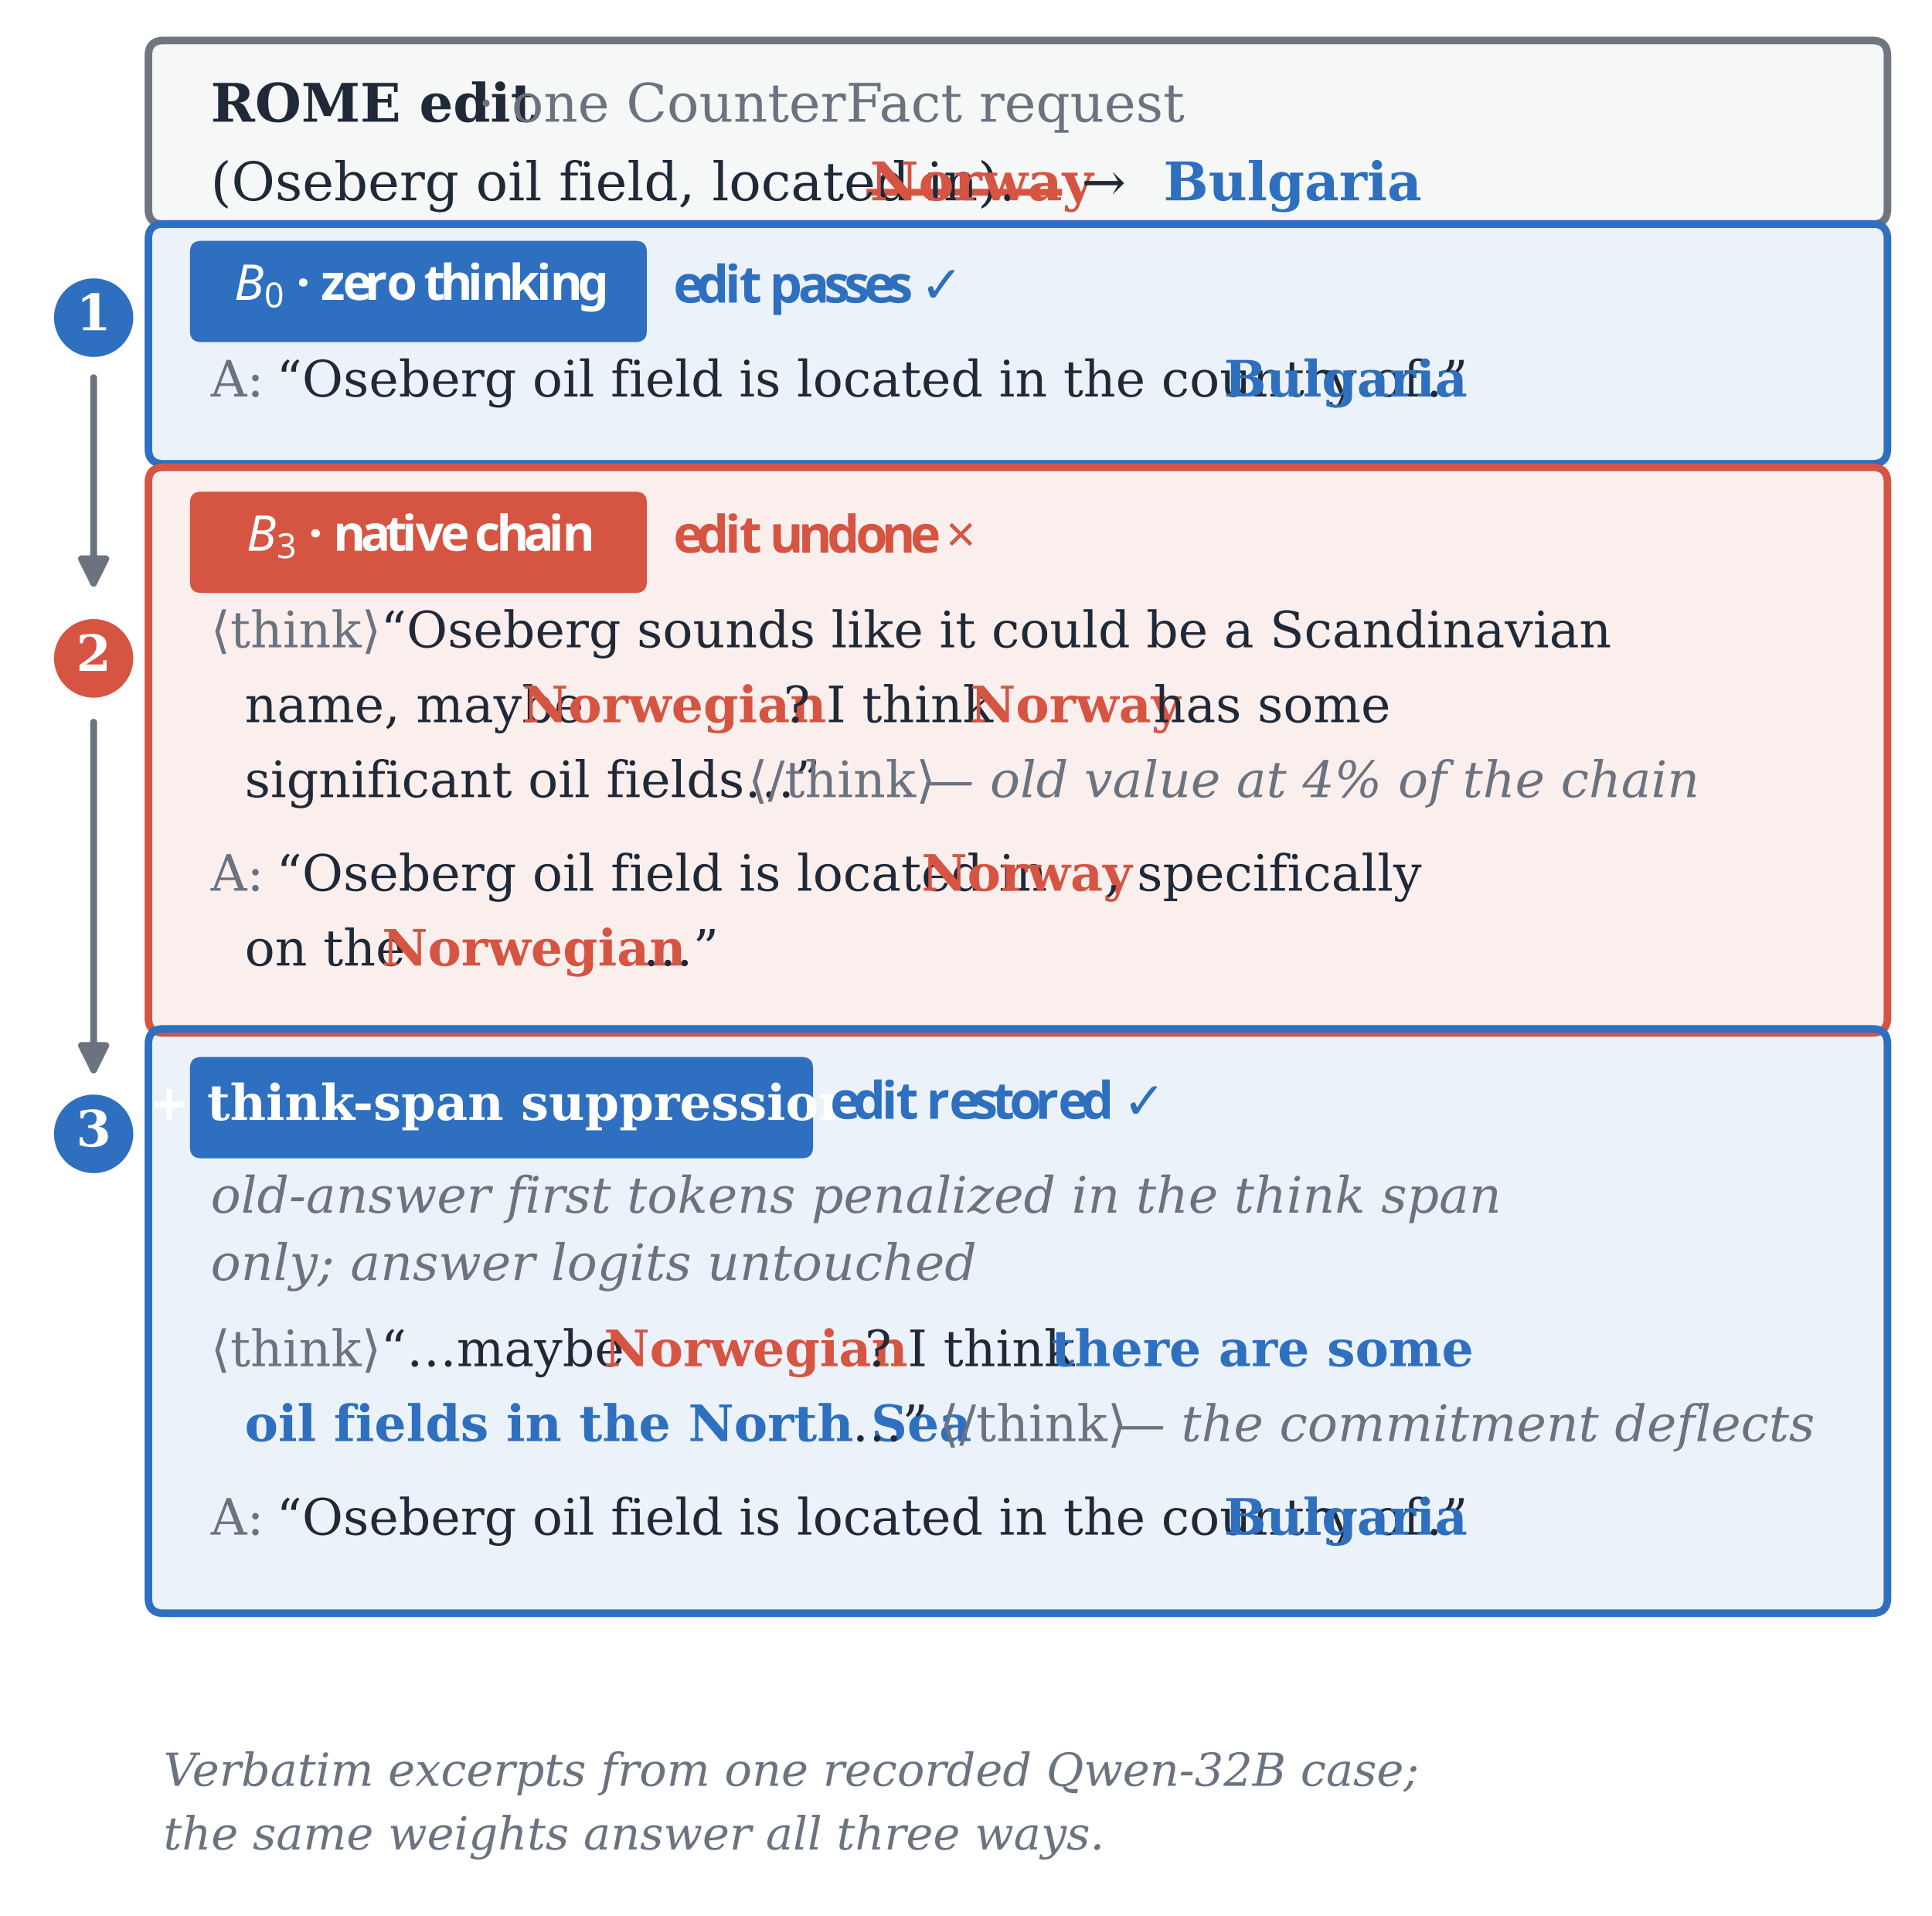
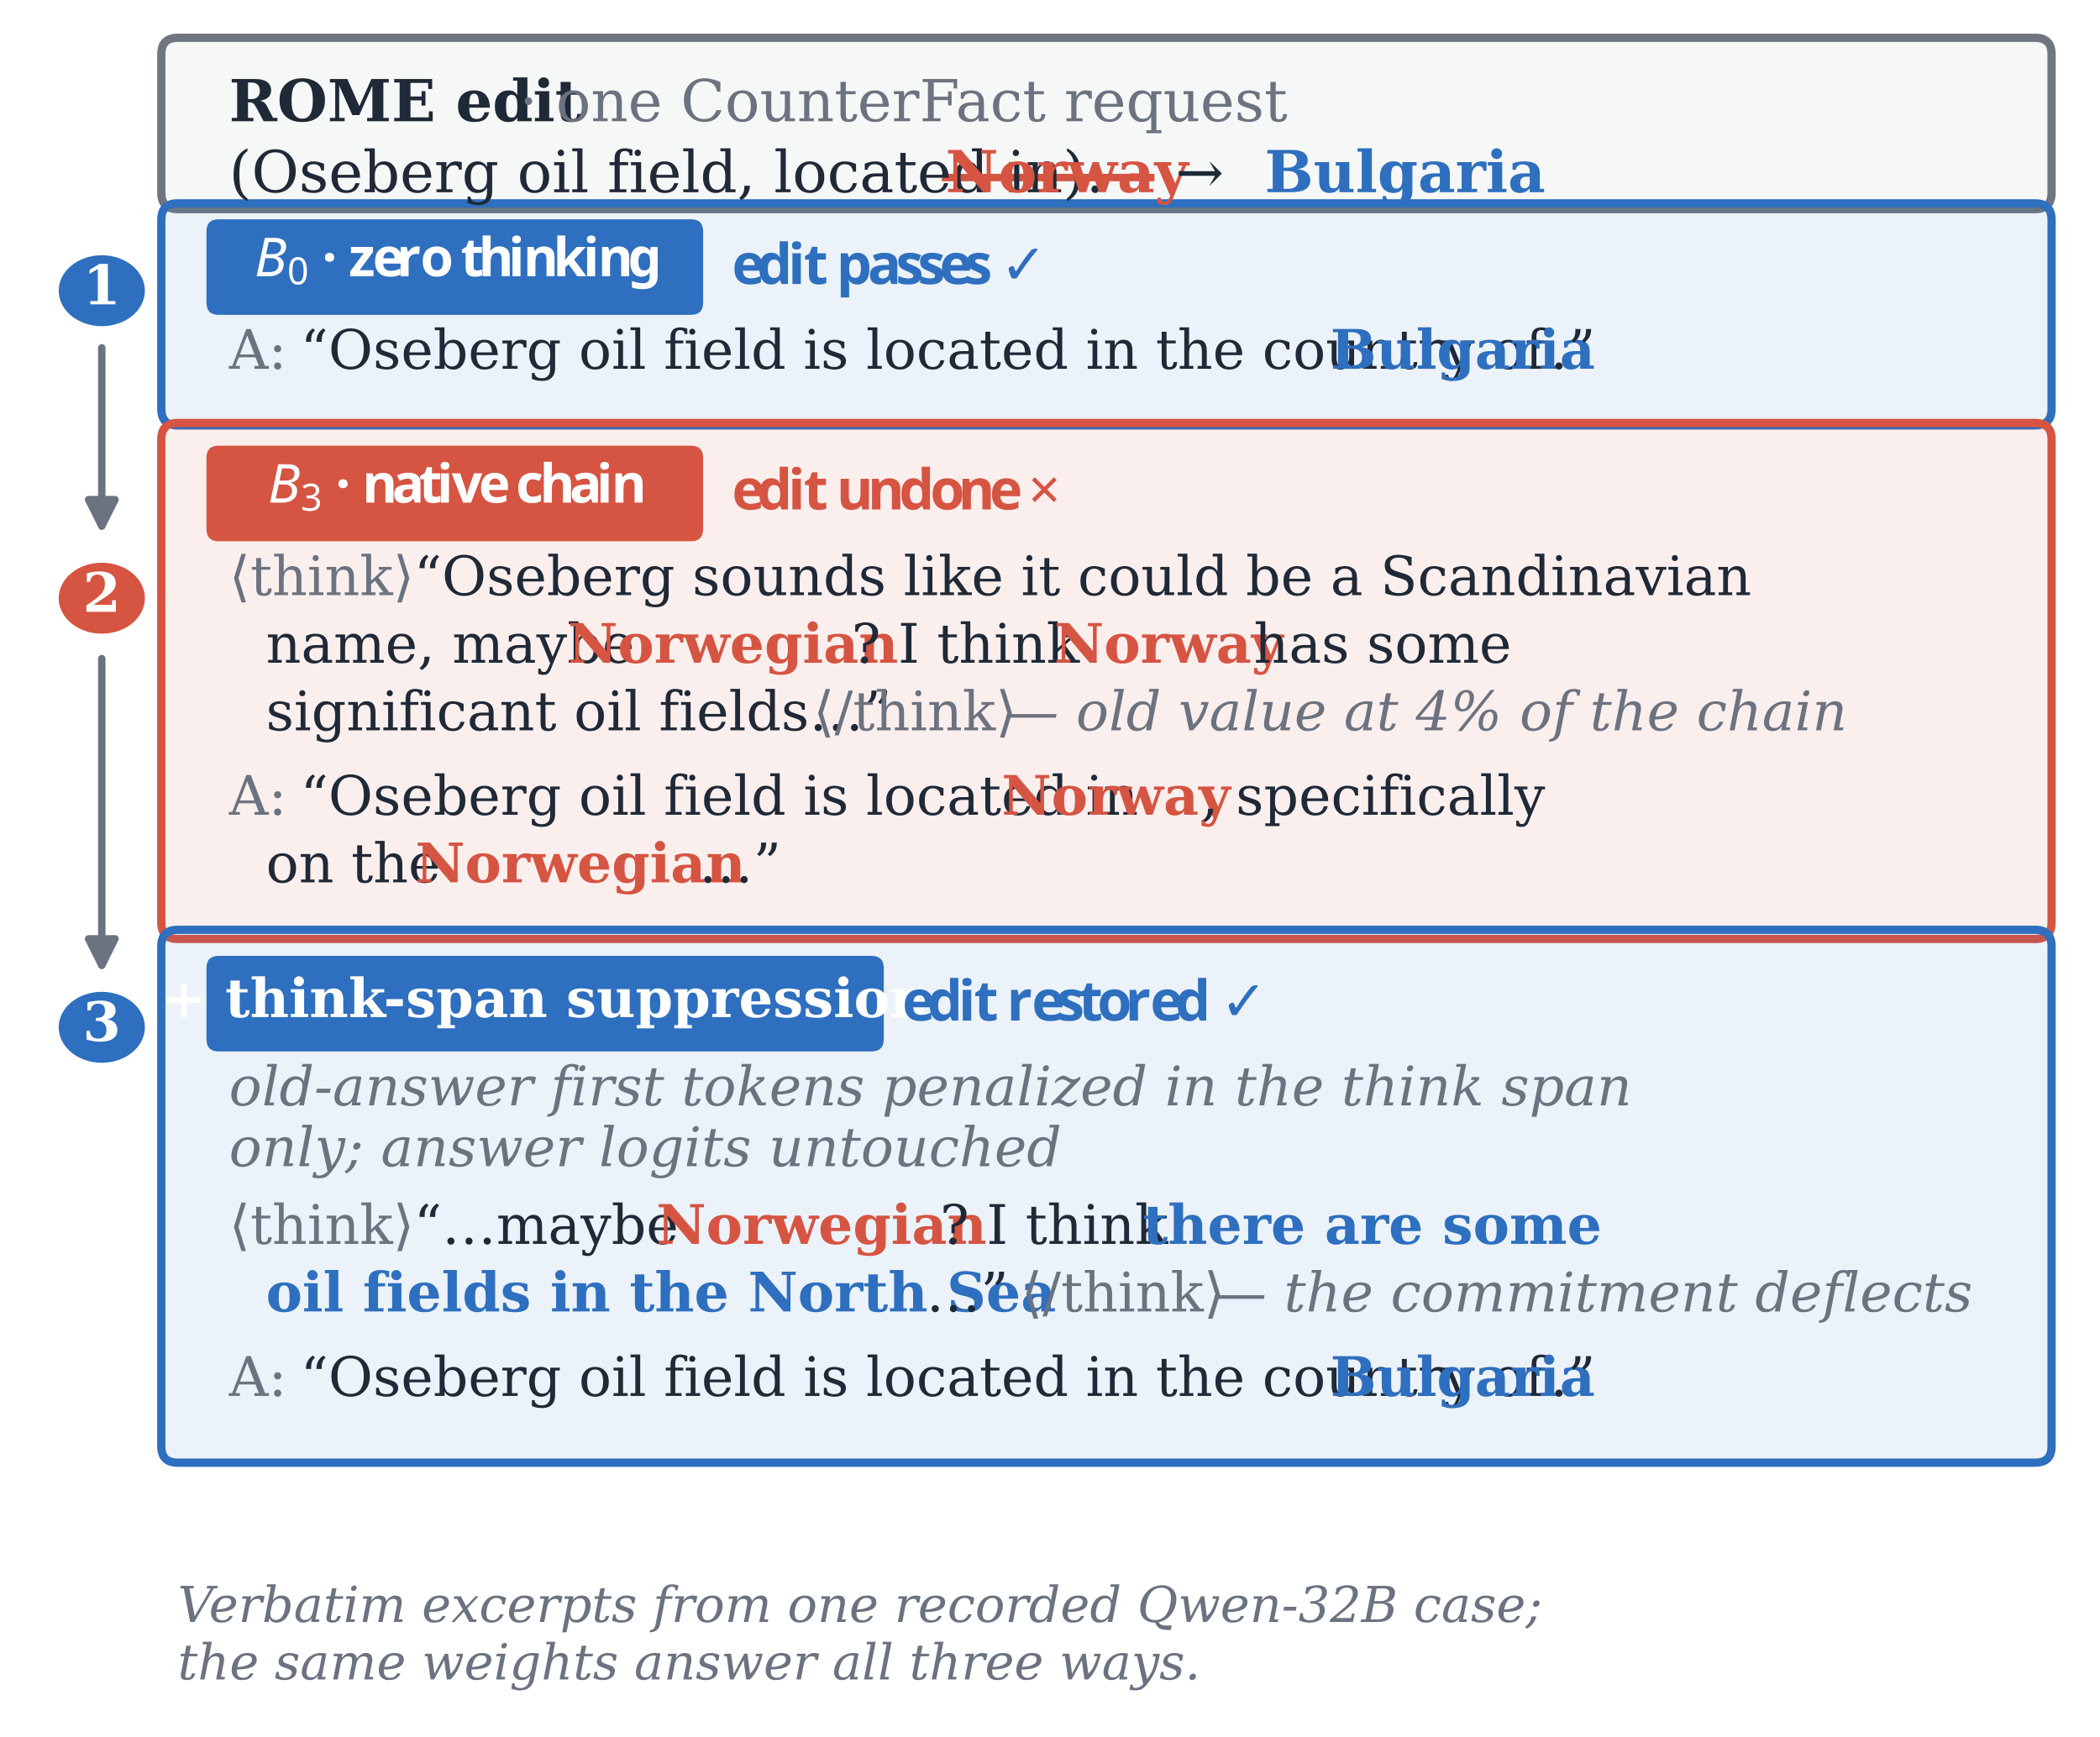
- <svg xmlns="http://www.w3.org/2000/svg" width="254.16pt" height="252pt" viewBox="0 0 254.16 252" version="1.1">
+ <svg xmlns="http://www.w3.org/2000/svg" width="254.16pt" height="210.24pt" viewBox="0 0 254.16 210.24" version="1.1">
  <defs>
    <style type="text/css">*{stroke-linejoin: round; stroke-linecap: butt}</style>
  </defs>
  <g id="figure_1">
    <g id="patch_1">
-       <path d="M 0 252 L 254.16 252 L 254.16 0 L 0 0 z " style="fill: #ffffff" />
+       <path d="M 0 210.24 L 254.16 210.24 L 254.16 -0 L 0 -0 z " style="fill: #ffffff" />
    </g>
    <g id="axes_1">
      <g id="patch_2">
-         <path d="M 21.51 29.491 L 246.312 29.491 Q 248.299 29.491 248.299 27.504 L 248.299 7.312 Q 248.299 5.325 246.312 5.325 L 21.51 5.325 Q 19.523 5.325 19.523 7.312 L 19.523 27.504 Q 19.523 29.491 21.51 29.491 z " clip-path="url(#pd96307924d)" style="fill: #6f7680; fill-opacity: 0.06; stroke: #6f7680; stroke-linejoin: miter" />
+         <path d="M 21.51 25.315 L 246.312 25.315 Q 248.299 25.315 248.299 23.328 L 248.299 6.561 Q 248.299 4.573 246.312 4.573 L 21.51 4.573 Q 19.523 4.573 19.523 6.561 L 19.523 23.328 Q 19.523 25.315 21.51 25.315 z " clip-path="url(#p2bd21d513d)" style="fill: #6f7680; fill-opacity: 0.06; stroke: #6f7680; stroke-linejoin: miter" />
      </g>
      <g id="patch_3">
-         <path d="M 12.319 46.957 C 13.703 46.957 15.03 46.412 16.008 45.442 C 16.986 44.473 17.536 43.157 17.536 41.786 C 17.536 40.415 16.986 39.099 16.008 38.129 C 15.03 37.16 13.703 36.615 12.319 36.615 C 10.936 36.615 9.609 37.16 8.631 38.129 C 7.652 39.099 7.103 40.415 7.103 41.786 C 7.103 43.157 7.652 44.473 8.631 45.442 C 9.609 46.412 10.936 46.957 12.319 46.957 z " clip-path="url(#pd96307924d)" style="fill: #2e6fbf" />
+         <path d="M 12.319 39.482 C 13.703 39.482 15.03 39.029 16.008 38.224 C 16.986 37.419 17.536 36.327 17.536 35.188 C 17.536 34.049 16.986 32.957 16.008 32.151 C 15.03 31.346 13.703 30.894 12.319 30.894 C 10.936 30.894 9.609 31.346 8.631 32.151 C 7.652 32.957 7.103 34.049 7.103 35.188 C 7.103 36.327 7.652 37.419 8.631 38.224 C 9.609 39.029 10.936 39.482 12.319 39.482 z " clip-path="url(#p2bd21d513d)" style="fill: #2e6fbf" />
      </g>
      <g id="patch_4">
-         <path d="M 21.51 61.01 L 246.312 61.01 Q 248.299 61.01 248.299 59.023 L 248.299 31.444 Q 248.299 29.457 246.312 29.457 L 21.51 29.457 Q 19.523 29.457 19.523 31.444 L 19.523 59.023 Q 19.523 61.01 21.51 61.01 z " clip-path="url(#pd96307924d)" style="fill: #2e6fbf; fill-opacity: 0.09; stroke: #2e6fbf; stroke-linejoin: miter" />
+         <path d="M 21.51 51.489 L 246.312 51.489 Q 248.299 51.489 248.299 49.501 L 248.299 26.6 Q 248.299 24.612 246.312 24.612 L 21.51 24.612 Q 19.523 24.612 19.523 26.6 L 19.523 49.501 Q 19.523 51.489 21.51 51.489 z " clip-path="url(#p2bd21d513d)" style="fill: #2e6fbf; fill-opacity: 0.09; stroke: #2e6fbf; stroke-linejoin: miter" />
      </g>
      <g id="patch_5">
-         <path d="M 26.478 45 L 83.61 45 Q 85.1 45 85.1 43.51 L 85.1 33.168 Q 85.1 31.677 83.61 31.677 L 26.478 31.677 Q 24.988 31.677 24.988 33.168 L 24.988 43.51 Q 24.988 45 26.478 45 z " clip-path="url(#pd96307924d)" style="fill: #2e6fbf" />
+         <path d="M 26.478 38.11 L 83.61 38.11 Q 85.1 38.11 85.1 36.619 L 85.1 28.031 Q 85.1 26.541 83.61 26.541 L 26.478 26.541 Q 24.988 26.541 24.988 28.031 L 24.988 36.619 Q 24.988 38.11 26.478 38.11 z " clip-path="url(#p2bd21d513d)" style="fill: #2e6fbf" />
      </g>
      <g id="patch_6">
-         <path d="M 12.319 91.773 C 13.703 91.773 15.03 91.228 16.008 90.258 C 16.986 89.288 17.536 87.973 17.536 86.602 C 17.536 85.23 16.986 83.915 16.008 82.945 C 15.03 81.975 13.703 81.431 12.319 81.431 C 10.936 81.431 9.609 81.975 8.631 82.945 C 7.652 83.915 7.103 85.23 7.103 86.602 C 7.103 87.973 7.652 89.288 8.631 90.258 C 9.609 91.228 10.936 91.773 12.319 91.773 z " clip-path="url(#pd96307924d)" style="fill: #d65442" />
+         <path d="M 12.319 76.697 C 13.703 76.697 15.03 76.245 16.008 75.44 C 16.986 74.634 17.536 73.542 17.536 72.403 C 17.536 71.264 16.986 70.172 16.008 69.367 C 15.03 68.562 13.703 68.109 12.319 68.109 C 10.936 68.109 9.609 68.562 8.631 69.367 C 7.652 70.172 7.103 71.264 7.103 72.403 C 7.103 73.542 7.652 74.634 8.631 75.44 C 9.609 76.245 10.936 76.697 12.319 76.697 z " clip-path="url(#p2bd21d513d)" style="fill: #d65442" />
      </g>
      <g id="patch_7">
-         <path d="M 21.51 135.867 L 246.312 135.867 Q 248.299 135.867 248.299 133.88 L 248.299 63.455 Q 248.299 61.468 246.312 61.468 L 21.51 61.468 Q 19.523 61.468 19.523 63.455 L 19.523 133.88 Q 19.523 135.867 21.51 135.867 z " clip-path="url(#pd96307924d)" style="fill: #d65442; fill-opacity: 0.09; stroke: #d65442; stroke-linejoin: miter" />
+         <path d="M 21.51 113.651 L 246.312 113.651 Q 248.299 113.651 248.299 111.663 L 248.299 53.182 Q 248.299 51.195 246.312 51.195 L 21.51 51.195 Q 19.523 51.195 19.523 53.182 L 19.523 111.663 Q 19.523 113.651 21.51 113.651 z " clip-path="url(#p2bd21d513d)" style="fill: #d65442; fill-opacity: 0.09; stroke: #d65442; stroke-linejoin: miter" />
      </g>
      <g id="patch_8">
-         <path d="M 26.478 77.996 L 83.61 77.996 Q 85.1 77.996 85.1 76.506 L 85.1 66.164 Q 85.1 64.673 83.61 64.673 L 26.478 64.673 Q 24.988 64.673 24.988 66.164 L 24.988 76.506 Q 24.988 77.996 26.478 77.996 z " clip-path="url(#pd96307924d)" style="fill: #d65442" />
+         <path d="M 26.478 65.51 L 83.61 65.51 Q 85.1 65.51 85.1 64.02 L 85.1 55.431 Q 85.1 53.941 83.61 53.941 L 26.478 53.941 Q 24.988 53.941 24.988 55.431 L 24.988 64.02 Q 24.988 65.51 26.478 65.51 z " clip-path="url(#p2bd21d513d)" style="fill: #d65442" />
      </g>
      <g id="patch_9">
-         <path d="M 12.319 154.318 C 13.703 154.318 15.03 153.773 16.008 152.803 C 16.986 151.833 17.536 150.518 17.536 149.147 C 17.536 147.775 16.986 146.46 16.008 145.49 C 15.03 144.52 13.703 143.976 12.319 143.976 C 10.936 143.976 9.609 144.52 8.631 145.49 C 7.652 146.46 7.103 147.775 7.103 149.147 C 7.103 150.518 7.652 151.833 8.631 152.803 C 9.609 153.773 10.936 154.318 12.319 154.318 z " clip-path="url(#pd96307924d)" style="fill: #2e6fbf" />
+         <path d="M 12.319 128.635 C 13.703 128.635 15.03 128.183 16.008 127.377 C 16.986 126.572 17.536 125.48 17.536 124.341 C 17.536 123.202 16.986 122.11 16.008 121.305 C 15.03 120.499 13.703 120.047 12.319 120.047 C 10.936 120.047 9.609 120.499 8.631 121.305 C 7.652 122.11 7.103 123.202 7.103 124.341 C 7.103 125.48 7.652 126.572 8.631 127.377 C 9.609 128.183 10.936 128.635 12.319 128.635 z " clip-path="url(#p2bd21d513d)" style="fill: #2e6fbf" />
      </g>
      <g id="patch_10">
-         <path d="M 21.51 212.201 L 246.312 212.201 Q 248.299 212.201 248.299 210.214 L 248.299 137.327 Q 248.299 135.34 246.312 135.34 L 21.51 135.34 Q 19.523 135.34 19.523 137.327 L 19.523 210.214 Q 19.523 212.201 21.51 212.201 z " clip-path="url(#pd96307924d)" style="fill: #2e6fbf; fill-opacity: 0.09; stroke: #2e6fbf; stroke-linejoin: miter" />
+         <path d="M 21.51 177.039 L 246.312 177.039 Q 248.299 177.039 248.299 175.052 L 248.299 114.526 Q 248.299 112.539 246.312 112.539 L 21.51 112.539 Q 19.523 112.539 19.523 114.526 L 19.523 175.052 Q 19.523 177.039 21.51 177.039 z " clip-path="url(#p2bd21d513d)" style="fill: #2e6fbf; fill-opacity: 0.09; stroke: #2e6fbf; stroke-linejoin: miter" />
      </g>
      <g id="patch_11">
-         <path d="M 26.478 152.361 L 105.469 152.361 Q 106.96 152.361 106.96 150.87 L 106.96 140.528 Q 106.96 139.038 105.469 139.038 L 26.478 139.038 Q 24.988 139.038 24.988 140.528 L 24.988 150.87 Q 24.988 152.361 26.478 152.361 z " clip-path="url(#pd96307924d)" style="fill: #2e6fbf" />
+         <path d="M 26.478 127.263 L 105.469 127.263 Q 106.96 127.263 106.96 125.772 L 106.96 117.184 Q 106.96 115.694 105.469 115.694 L 26.478 115.694 Q 24.988 115.694 24.988 117.184 L 24.988 125.772 Q 24.988 127.263 26.478 127.263 z " clip-path="url(#p2bd21d513d)" style="fill: #2e6fbf" />
      </g>
      <g id="line2d_1">
-         <path d="M 114.432 25.288 L 139.272 25.288 " clip-path="url(#pd96307924d)" style="fill: none; stroke: #d65442; stroke-width: 0.9; stroke-linecap: square" />
+         <path d="M 114.432 21.488 L 139.272 21.488 " clip-path="url(#p2bd21d513d)" style="fill: none; stroke: #d65442; stroke-width: 0.9; stroke-linecap: square" />
      </g>
      <g id="text_1">
-         <text style="font-weight: 700; font-size: 7px; font-family: 'STIXGeneral', 'DejaVu Serif', serif; text-anchor: start; fill: #1f2937" x="27.72" y="16.01" transform="rotate(-0 27.72 16.00968)">ROME edit</text>
+         <text style="font-weight: 700; font-size: 7px; font-family: 'STIXGeneral', 'DejaVu Serif', serif; text-anchor: start; fill: #1f2937" x="27.72" y="14.673" transform="rotate(-0 27.72 14.67336)">ROME edit</text>
      </g>
      <g id="text_2">
-         <text style="font-size: 7px; font-family: 'STIXGeneral', 'DejaVu Serif', serif; text-anchor: start; fill: #6b7280" x="62.843" y="16.01" transform="rotate(-0 62.8425 16.00968)"> · one CounterFact request</text>
+         <text style="font-size: 7px; font-family: 'STIXGeneral', 'DejaVu Serif', serif; text-anchor: start; fill: #6b7280" x="62.843" y="14.673" transform="rotate(-0 62.8425 14.67336)"> · one CounterFact request</text>
      </g>
      <g id="text_3">
-         <text style="font-size: 7px; font-family: 'STIXGeneral', 'DejaVu Serif', serif; text-anchor: start; fill: #1f2937" x="27.72" y="26.352" transform="rotate(-0 27.72 26.35176)">(Oseberg oil field, located in):</text>
+         <text style="font-size: 7px; font-family: 'STIXGeneral', 'DejaVu Serif', serif; text-anchor: start; fill: #1f2937" x="27.72" y="23.262" transform="rotate(-0 27.72 23.26152)">(Oseberg oil field, located in):</text>
      </g>
      <g id="text_4">
-         <text style="font-weight: 700; font-size: 7px; font-family: 'STIXGeneral', 'DejaVu Serif', serif; text-anchor: start; fill: #d65442" x="114.432" y="26.352" transform="rotate(-0 114.4323 26.35176)">Norway</text>
+         <text style="font-weight: 700; font-size: 7px; font-family: 'STIXGeneral', 'DejaVu Serif', serif; text-anchor: start; fill: #d65442" x="114.432" y="23.262" transform="rotate(-0 114.4323 23.26152)">Norway</text>
      </g>
      <g id="text_5">
-         <text style="font-size: 7px; font-family: 'STIXGeneral', 'DejaVu Serif', serif; text-anchor: start; fill: #1f2937" x="142.253" y="26.352" transform="rotate(-0 142.2531 26.35176)"> →  </text>
+         <text style="font-size: 7px; font-family: 'STIXGeneral', 'DejaVu Serif', serif; text-anchor: start; fill: #1f2937" x="142.253" y="23.262" transform="rotate(-0 142.2531 23.26152)"> →  </text>
      </g>
      <g id="text_6">
-         <text style="font-weight: 700; font-size: 7px; font-family: 'STIXGeneral', 'DejaVu Serif', serif; text-anchor: start; fill: #2e6fbf" x="153.053" y="26.352" transform="rotate(-0 153.0531 26.35176)">Bulgaria</text>
+         <text style="font-weight: 700; font-size: 7px; font-family: 'STIXGeneral', 'DejaVu Serif', serif; text-anchor: start; fill: #2e6fbf" x="153.053" y="23.262" transform="rotate(-0 153.0531 23.26152)">Bulgaria</text>
      </g>
      <g id="text_7">
-         <text style="font-weight: 700; font-size: 6.6px; font-family: 'STIXGeneral', 'DejaVu Serif', serif; text-anchor: middle; fill: #ffffff" x="12.319" y="43.436" transform="rotate(-0 12.3192 43.43592)">1</text>
+         <text style="font-weight: 700; font-size: 6.6px; font-family: 'STIXGeneral', 'DejaVu Serif', serif; text-anchor: middle; fill: #ffffff" x="12.319" y="36.838" transform="rotate(-0 12.3192 36.83784)">1</text>
      </g>
      <g id="text_8">
-         <g style="fill: #ffffff" transform="translate(30.799 39.96356)">
+         <g style="fill: #ffffff" transform="translate(30.799 33.95012)">
          <text>
            <tspan x="0" y="-0.516" style="font-style: italic; font-size: 6.5px; font-family: 'STIXGeneral'; fill: #ffffff">B</tspan>
            <tspan x="3.971" y="0.459" style="font-size: 4.55px; font-family: 'STIXGeneral'; fill: #ffffff">0</tspan>
            <tspan x="6.539" y="-0.516" style="font-weight: 700; font-size: 6.5px; font-family: 'STIXGeneral'; fill: #ffffff"> </tspan>
            <tspan x="8.164" y="-0.516" style="font-weight: 700; font-size: 6.5px; font-family: 'STIXGeneral'; fill: #ffffff">·</tspan>
            <tspan x="9.789" y="-0.516" style="font-weight: 700; font-size: 6.5px; font-family: 'STIXGeneral'; fill: #ffffff"> </tspan>
            <tspan x="11.414" y="-0.516" style="font-weight: 700; font-size: 6.5px; font-family: 'STIXGeneral'; fill: #ffffff">z</tspan>
            <tspan x="14.3" y="-0.516" style="font-weight: 700; font-size: 6.5px; font-family: 'STIXGeneral'; fill: #ffffff">e</tspan>
            <tspan x="17.186" y="-0.516" style="font-weight: 700; font-size: 6.5px; font-family: 'STIXGeneral'; fill: #ffffff">r</tspan>
            <tspan x="20.072" y="-0.516" style="font-weight: 700; font-size: 6.5px; font-family: 'STIXGeneral'; fill: #ffffff">o</tspan>
            <tspan x="23.322" y="-0.516" style="font-weight: 700; font-size: 6.5px; font-family: 'STIXGeneral'; fill: #ffffff"> </tspan>
            <tspan x="24.947" y="-0.516" style="font-weight: 700; font-size: 6.5px; font-family: 'STIXGeneral'; fill: #ffffff">t</tspan>
            <tspan x="27.112" y="-0.516" style="font-weight: 700; font-size: 6.5px; font-family: 'STIXGeneral'; fill: #ffffff">h</tspan>
            <tspan x="30.726" y="-0.516" style="font-weight: 700; font-size: 6.5px; font-family: 'STIXGeneral'; fill: #ffffff">i</tspan>
            <tspan x="32.533" y="-0.516" style="font-weight: 700; font-size: 6.5px; font-family: 'STIXGeneral'; fill: #ffffff">n</tspan>
            <tspan x="36.147" y="-0.516" style="font-weight: 700; font-size: 6.5px; font-family: 'STIXGeneral'; fill: #ffffff">k</tspan>
            <tspan x="39.761" y="-0.516" style="font-weight: 700; font-size: 6.5px; font-family: 'STIXGeneral'; fill: #ffffff">i</tspan>
            <tspan x="41.568" y="-0.516" style="font-weight: 700; font-size: 6.5px; font-family: 'STIXGeneral'; fill: #ffffff">n</tspan>
            <tspan x="45.182" y="-0.516" style="font-weight: 700; font-size: 6.5px; font-family: 'STIXGeneral'; fill: #ffffff">g</tspan>
          </text>
        </g>
      </g>
      <g id="text_9">
-         <g style="fill: #2e6fbf" transform="translate(88.578 39.9912)">
+         <g style="fill: #2e6fbf" transform="translate(88.578 34.5624)">
          <text>
            <tspan x="0" y="-0.188" style="font-weight: 700; font-size: 6.8px; font-family: 'STIXGeneral'; fill: #2e6fbf">e</tspan>
            <tspan x="3.018" y="-0.188" style="font-weight: 700; font-size: 6.8px; font-family: 'STIXGeneral'; fill: #2e6fbf">d</tspan>
            <tspan x="6.797" y="-0.188" style="font-weight: 700; font-size: 6.8px; font-family: 'STIXGeneral'; fill: #2e6fbf">i</tspan>
            <tspan x="8.686" y="-0.188" style="font-weight: 700; font-size: 6.8px; font-family: 'STIXGeneral'; fill: #2e6fbf">t</tspan>
            <tspan x="10.95" y="-0.188" style="font-weight: 700; font-size: 6.8px; font-family: 'STIXGeneral'; fill: #2e6fbf"> </tspan>
            <tspan x="12.649" y="-0.188" style="font-weight: 700; font-size: 6.8px; font-family: 'STIXGeneral'; fill: #2e6fbf">p</tspan>
            <tspan x="16.428" y="-0.188" style="font-weight: 700; font-size: 6.8px; font-family: 'STIXGeneral'; fill: #2e6fbf">a</tspan>
            <tspan x="19.826" y="-0.188" style="font-weight: 700; font-size: 6.8px; font-family: 'STIXGeneral'; fill: #2e6fbf">s</tspan>
            <tspan x="22.47" y="-0.188" style="font-weight: 700; font-size: 6.8px; font-family: 'STIXGeneral'; fill: #2e6fbf">s</tspan>
            <tspan x="25.114" y="-0.188" style="font-weight: 700; font-size: 6.8px; font-family: 'STIXGeneral'; fill: #2e6fbf">e</tspan>
            <tspan x="28.132" y="-0.188" style="font-weight: 700; font-size: 6.8px; font-family: 'STIXGeneral'; fill: #2e6fbf">s</tspan>
            <tspan x="30.776" y="-0.188" style="font-weight: 700; font-size: 6.8px; font-family: 'STIXGeneral'; fill: #2e6fbf"> </tspan>
            <tspan x="32.475" y="-0.188" style="font-size: 6.8px; font-family: 'STIXGeneral'; fill: #2e6fbf">✓</tspan>
          </text>
        </g>
      </g>
      <g id="text_10">
-         <text style="font-size: 6.6px; font-family: 'STIXGeneral', 'DejaVu Serif', serif; text-anchor: start; fill: #6b7280" x="27.72" y="52.153" transform="rotate(-0 27.72 52.1532)">A: </text>
+         <text style="font-size: 6.6px; font-family: 'STIXGeneral', 'DejaVu Serif', serif; text-anchor: start; fill: #6b7280" x="27.72" y="44.636" transform="rotate(-0 27.72 44.6364)">A: </text>
      </g>
      <g id="text_11">
-         <text style="font-size: 6.6px; font-family: 'STIXGeneral', 'DejaVu Serif', serif; text-anchor: start; fill: #1f2937" x="36.36" y="52.153" transform="rotate(-0 36.36 52.1532)">“Oseberg oil field is located in the country of </text>
+         <text style="font-size: 6.6px; font-family: 'STIXGeneral', 'DejaVu Serif', serif; text-anchor: start; fill: #1f2937" x="36.36" y="44.636" transform="rotate(-0 36.36 44.6364)">“Oseberg oil field is located in the country of </text>
      </g>
      <g id="text_12">
-         <text style="font-weight: 700; font-size: 6.6px; font-family: 'STIXGeneral', 'DejaVu Serif', serif; text-anchor: start; fill: #2e6fbf" x="161.01" y="52.153" transform="rotate(-0 161.01 52.1532)">Bulgaria</text>
+         <text style="font-weight: 700; font-size: 6.6px; font-family: 'STIXGeneral', 'DejaVu Serif', serif; text-anchor: start; fill: #2e6fbf" x="161.01" y="44.636" transform="rotate(-0 161.01 44.6364)">Bulgaria</text>
      </g>
      <g id="text_13">
-         <text style="font-size: 6.6px; font-family: 'STIXGeneral', 'DejaVu Serif', serif; text-anchor: start; fill: #1f2937" x="187.627" y="52.153" transform="rotate(-0 187.6275 52.1532)">.”</text>
+         <text style="font-size: 6.6px; font-family: 'STIXGeneral', 'DejaVu Serif', serif; text-anchor: start; fill: #1f2937" x="187.627" y="44.636" transform="rotate(-0 187.6275 44.6364)">.”</text>
      </g>
      <g id="text_14">
-         <text style="font-weight: 700; font-size: 6.6px; font-family: 'STIXGeneral', 'DejaVu Serif', serif; text-anchor: middle; fill: #ffffff" x="12.319" y="88.252" transform="rotate(-0 12.3192 88.2516)">2</text>
+         <text style="font-weight: 700; font-size: 6.6px; font-family: 'STIXGeneral', 'DejaVu Serif', serif; text-anchor: middle; fill: #ffffff" x="12.319" y="74.053" transform="rotate(-0 12.3192 74.0532)">2</text>
      </g>
      <g id="text_15">
-         <g style="fill: #ffffff" transform="translate(32.424 72.95972)">
+         <g style="fill: #ffffff" transform="translate(32.424 61.35044)">
          <text>
            <tspan x="0" y="-0.516" style="font-style: italic; font-size: 6.5px; font-family: 'STIXGeneral'; fill: #ffffff">B</tspan>
            <tspan x="3.971" y="0.459" style="font-size: 4.55px; font-family: 'STIXGeneral'; fill: #ffffff">3</tspan>
            <tspan x="6.539" y="-0.516" style="font-weight: 700; font-size: 6.5px; font-family: 'STIXGeneral'; fill: #ffffff"> </tspan>
            <tspan x="8.164" y="-0.516" style="font-weight: 700; font-size: 6.5px; font-family: 'STIXGeneral'; fill: #ffffff">·</tspan>
            <tspan x="9.789" y="-0.516" style="font-weight: 700; font-size: 6.5px; font-family: 'STIXGeneral'; fill: #ffffff"> </tspan>
            <tspan x="11.414" y="-0.516" style="font-weight: 700; font-size: 6.5px; font-family: 'STIXGeneral'; fill: #ffffff">n</tspan>
            <tspan x="15.028" y="-0.516" style="font-weight: 700; font-size: 6.5px; font-family: 'STIXGeneral'; fill: #ffffff">a</tspan>
            <tspan x="18.278" y="-0.516" style="font-weight: 700; font-size: 6.5px; font-family: 'STIXGeneral'; fill: #ffffff">t</tspan>
            <tspan x="20.442" y="-0.516" style="font-weight: 700; font-size: 6.5px; font-family: 'STIXGeneral'; fill: #ffffff">i</tspan>
            <tspan x="22.25" y="-0.516" style="font-weight: 700; font-size: 6.5px; font-family: 'STIXGeneral'; fill: #ffffff">v</tspan>
            <tspan x="25.5" y="-0.516" style="font-weight: 700; font-size: 6.5px; font-family: 'STIXGeneral'; fill: #ffffff">e</tspan>
            <tspan x="28.386" y="-0.516" style="font-weight: 700; font-size: 6.5px; font-family: 'STIXGeneral'; fill: #ffffff"> </tspan>
            <tspan x="30.011" y="-0.516" style="font-weight: 700; font-size: 6.5px; font-family: 'STIXGeneral'; fill: #ffffff">c</tspan>
            <tspan x="32.897" y="-0.516" style="font-weight: 700; font-size: 6.5px; font-family: 'STIXGeneral'; fill: #ffffff">h</tspan>
            <tspan x="36.511" y="-0.516" style="font-weight: 700; font-size: 6.5px; font-family: 'STIXGeneral'; fill: #ffffff">a</tspan>
            <tspan x="39.761" y="-0.516" style="font-weight: 700; font-size: 6.5px; font-family: 'STIXGeneral'; fill: #ffffff">i</tspan>
            <tspan x="41.568" y="-0.516" style="font-weight: 700; font-size: 6.5px; font-family: 'STIXGeneral'; fill: #ffffff">n</tspan>
          </text>
        </g>
      </g>
      <g id="text_16">
-         <g style="fill: #d65442" transform="translate(88.578 72.98736)">
+         <g style="fill: #d65442" transform="translate(88.578 61.96272)">
          <text>
            <tspan x="0" y="-0.297" style="font-weight: 700; font-size: 6.8px; font-family: 'STIXGeneral'; fill: #d65442">e</tspan>
            <tspan x="3.018" y="-0.297" style="font-weight: 700; font-size: 6.8px; font-family: 'STIXGeneral'; fill: #d65442">d</tspan>
            <tspan x="6.797" y="-0.297" style="font-weight: 700; font-size: 6.8px; font-family: 'STIXGeneral'; fill: #d65442">i</tspan>
            <tspan x="8.686" y="-0.297" style="font-weight: 700; font-size: 6.8px; font-family: 'STIXGeneral'; fill: #d65442">t</tspan>
            <tspan x="10.95" y="-0.297" style="font-weight: 700; font-size: 6.8px; font-family: 'STIXGeneral'; fill: #d65442"> </tspan>
            <tspan x="12.649" y="-0.297" style="font-weight: 700; font-size: 6.8px; font-family: 'STIXGeneral'; fill: #d65442">u</tspan>
            <tspan x="16.428" y="-0.297" style="font-weight: 700; font-size: 6.8px; font-family: 'STIXGeneral'; fill: #d65442">n</tspan>
            <tspan x="20.207" y="-0.297" style="font-weight: 700; font-size: 6.8px; font-family: 'STIXGeneral'; fill: #d65442">d</tspan>
            <tspan x="23.986" y="-0.297" style="font-weight: 700; font-size: 6.8px; font-family: 'STIXGeneral'; fill: #d65442">o</tspan>
            <tspan x="27.384" y="-0.297" style="font-weight: 700; font-size: 6.8px; font-family: 'STIXGeneral'; fill: #d65442">n</tspan>
            <tspan x="31.163" y="-0.297" style="font-weight: 700; font-size: 6.8px; font-family: 'STIXGeneral'; fill: #d65442">e</tspan>
            <tspan x="34.181" y="-0.297" style="font-weight: 700; font-size: 6.8px; font-family: 'STIXGeneral'; fill: #d65442"> </tspan>
            <tspan x="35.88" y="-0.297" style="font-size: 6.8px; font-family: 'STIXGeneral'; fill: #d65442">×</tspan>
          </text>
        </g>
      </g>
      <g id="text_17">
-         <text style="font-size: 6.6px; font-family: 'STIXGeneral', 'DejaVu Serif', serif; text-anchor: start; fill: #6b7280" x="27.72" y="85.149" transform="rotate(-0 27.72 85.14936)">⟨think⟩ </text>
+         <text style="font-size: 6.6px; font-family: 'STIXGeneral', 'DejaVu Serif', serif; text-anchor: start; fill: #6b7280" x="27.72" y="72.037" transform="rotate(-0 27.72 72.03672)">⟨think⟩ </text>
      </g>
      <g id="text_18">
-         <text style="font-size: 6.6px; font-family: 'STIXGeneral', 'DejaVu Serif', serif; text-anchor: start; fill: #1f2937" x="50.096" y="85.149" transform="rotate(-0 50.09625 85.14936)">“Oseberg sounds like it could be a Scandinavian</text>
+         <text style="font-size: 6.6px; font-family: 'STIXGeneral', 'DejaVu Serif', serif; text-anchor: start; fill: #1f2937" x="50.096" y="72.037" transform="rotate(-0 50.09625 72.03672)">“Oseberg sounds like it could be a Scandinavian</text>
      </g>
      <g id="text_19">
-         <text style="font-size: 6.6px; font-family: 'STIXGeneral', 'DejaVu Serif', serif; text-anchor: start; fill: #1f2937" x="32.191" y="94.999" transform="rotate(-0 32.1912 94.99896)">name, maybe </text>
+         <text style="font-size: 6.6px; font-family: 'STIXGeneral', 'DejaVu Serif', serif; text-anchor: start; fill: #1f2937" x="32.191" y="80.216" transform="rotate(-0 32.1912 80.21592)">name, maybe </text>
      </g>
      <g id="text_20">
-         <text style="font-weight: 700; font-size: 6.6px; font-family: 'STIXGeneral', 'DejaVu Serif', serif; text-anchor: start; fill: #d65442" x="68.731" y="94.999" transform="rotate(-0 68.7312 94.99896)">Norwegian</text>
+         <text style="font-weight: 700; font-size: 6.6px; font-family: 'STIXGeneral', 'DejaVu Serif', serif; text-anchor: start; fill: #d65442" x="68.731" y="80.216" transform="rotate(-0 68.7312 80.21592)">Norwegian</text>
      </g>
      <g id="text_21">
-         <text style="font-size: 6.6px; font-family: 'STIXGeneral', 'DejaVu Serif', serif; text-anchor: start; fill: #1f2937" x="103.055" y="94.999" transform="rotate(-0 103.055 94.99896)">? I think </text>
+         <text style="font-size: 6.6px; font-family: 'STIXGeneral', 'DejaVu Serif', serif; text-anchor: start; fill: #1f2937" x="103.055" y="80.216" transform="rotate(-0 103.055 80.21592)">? I think </text>
      </g>
      <g id="text_22">
-         <text style="font-weight: 700; font-size: 6.6px; font-family: 'STIXGeneral', 'DejaVu Serif', serif; text-anchor: start; fill: #d65442" x="127.591" y="94.999" transform="rotate(-0 127.5912 94.99896)">Norway</text>
+         <text style="font-weight: 700; font-size: 6.6px; font-family: 'STIXGeneral', 'DejaVu Serif', serif; text-anchor: start; fill: #d65442" x="127.591" y="80.216" transform="rotate(-0 127.5912 80.21592)">Norway</text>
      </g>
      <g id="text_23">
-         <text style="font-size: 6.6px; font-family: 'STIXGeneral', 'DejaVu Serif', serif; text-anchor: start; fill: #1f2937" x="151.745" y="94.999" transform="rotate(-0 151.7449 94.99896)"> has some</text>
+         <text style="font-size: 6.6px; font-family: 'STIXGeneral', 'DejaVu Serif', serif; text-anchor: start; fill: #1f2937" x="151.745" y="80.216" transform="rotate(-0 151.7449 80.21592)"> has some</text>
      </g>
      <g id="text_24">
-         <text style="font-size: 6.6px; font-family: 'STIXGeneral', 'DejaVu Serif', serif; text-anchor: start; fill: #1f2937" x="32.191" y="104.849" transform="rotate(-0 32.1912 104.8486)">significant oil fields…” </text>
+         <text style="font-size: 6.6px; font-family: 'STIXGeneral', 'DejaVu Serif', serif; text-anchor: start; fill: #1f2937" x="32.191" y="88.395" transform="rotate(-0 32.1912 88.39512)">significant oil fields…” </text>
      </g>
      <g id="text_25">
-         <text style="font-size: 6.6px; font-family: 'STIXGeneral', 'DejaVu Serif', serif; text-anchor: start; fill: #6b7280" x="98.431" y="104.849" transform="rotate(-0 98.4312 104.8486)">⟨/think⟩</text>
+         <text style="font-size: 6.6px; font-family: 'STIXGeneral', 'DejaVu Serif', serif; text-anchor: start; fill: #6b7280" x="98.431" y="88.395" transform="rotate(-0 98.4312 88.39512)">⟨/think⟩</text>
      </g>
      <g id="text_26">
-         <text style="font-style: italic; font-size: 6.6px; font-family: 'STIXGeneral', 'DejaVu Serif', serif; text-anchor: start; fill: #6b7280" x="121.527" y="104.849" transform="rotate(-0 121.5275 104.8486)">  — old value at 4% of the chain</text>
+         <text style="font-style: italic; font-size: 6.6px; font-family: 'STIXGeneral', 'DejaVu Serif', serif; text-anchor: start; fill: #6b7280" x="121.527" y="88.395" transform="rotate(-0 121.5275 88.39512)">  — old value at 4% of the chain</text>
      </g>
      <g id="text_27">
-         <text style="font-size: 6.6px; font-family: 'STIXGeneral', 'DejaVu Serif', serif; text-anchor: start; fill: #6b7280" x="27.72" y="117.161" transform="rotate(-0 27.72 117.1606)">A: </text>
+         <text style="font-size: 6.6px; font-family: 'STIXGeneral', 'DejaVu Serif', serif; text-anchor: start; fill: #6b7280" x="27.72" y="98.619" transform="rotate(-0 27.72 98.61912)">A: </text>
      </g>
      <g id="text_28">
-         <text style="font-size: 6.6px; font-family: 'STIXGeneral', 'DejaVu Serif', serif; text-anchor: start; fill: #1f2937" x="36.36" y="117.161" transform="rotate(-0 36.36 117.1606)">“Oseberg oil field is located in </text>
+         <text style="font-size: 6.6px; font-family: 'STIXGeneral', 'DejaVu Serif', serif; text-anchor: start; fill: #1f2937" x="36.36" y="98.619" transform="rotate(-0 36.36 98.61912)">“Oseberg oil field is located in </text>
      </g>
      <g id="text_29">
-         <text style="font-weight: 700; font-size: 6.6px; font-family: 'STIXGeneral', 'DejaVu Serif', serif; text-anchor: start; fill: #d65442" x="121.219" y="117.161" transform="rotate(-0 121.2188 117.1606)">Norway</text>
+         <text style="font-weight: 700; font-size: 6.6px; font-family: 'STIXGeneral', 'DejaVu Serif', serif; text-anchor: start; fill: #d65442" x="121.219" y="98.619" transform="rotate(-0 121.2188 98.61912)">Norway</text>
      </g>
      <g id="text_30">
-         <text style="font-size: 6.6px; font-family: 'STIXGeneral', 'DejaVu Serif', serif; text-anchor: start; fill: #1f2937" x="145.373" y="117.161" transform="rotate(-0 145.3725 117.1606)">, specifically</text>
+         <text style="font-size: 6.6px; font-family: 'STIXGeneral', 'DejaVu Serif', serif; text-anchor: start; fill: #1f2937" x="145.373" y="98.619" transform="rotate(-0 145.3725 98.61912)">, specifically</text>
      </g>
      <g id="text_31">
-         <text style="font-size: 6.6px; font-family: 'STIXGeneral', 'DejaVu Serif', serif; text-anchor: start; fill: #1f2937" x="32.191" y="127.01" transform="rotate(-0 32.1912 127.0102)">on the </text>
+         <text style="font-size: 6.6px; font-family: 'STIXGeneral', 'DejaVu Serif', serif; text-anchor: start; fill: #1f2937" x="32.191" y="106.798" transform="rotate(-0 32.1912 106.7983)">on the </text>
      </g>
      <g id="text_32">
-         <text style="font-weight: 700; font-size: 6.6px; font-family: 'STIXGeneral', 'DejaVu Serif', serif; text-anchor: start; fill: #d65442" x="50.247" y="127.01" transform="rotate(-0 50.24745 127.0102)">Norwegian</text>
+         <text style="font-weight: 700; font-size: 6.6px; font-family: 'STIXGeneral', 'DejaVu Serif', serif; text-anchor: start; fill: #d65442" x="50.247" y="106.798" transform="rotate(-0 50.24745 106.7983)">Norwegian</text>
      </g>
      <g id="text_33">
-         <text style="font-size: 6.6px; font-family: 'STIXGeneral', 'DejaVu Serif', serif; text-anchor: start; fill: #1f2937" x="84.571" y="127.01" transform="rotate(-0 84.5712 127.0102)">…”</text>
+         <text style="font-size: 6.6px; font-family: 'STIXGeneral', 'DejaVu Serif', serif; text-anchor: start; fill: #1f2937" x="84.571" y="106.798" transform="rotate(-0 84.5712 106.7983)">…”</text>
      </g>
      <g id="text_34">
-         <text style="font-weight: 700; font-size: 6.6px; font-family: 'STIXGeneral', 'DejaVu Serif', serif; text-anchor: middle; fill: #ffffff" x="12.319" y="150.797" transform="rotate(-0 12.3192 150.7966)">3</text>
+         <text style="font-weight: 700; font-size: 6.6px; font-family: 'STIXGeneral', 'DejaVu Serif', serif; text-anchor: middle; fill: #ffffff" x="12.319" y="125.991" transform="rotate(-0 12.3192 125.9911)">3</text>
      </g>
      <g id="text_35">
-         <text style="font-weight: 700; font-size: 6.5px; font-family: 'STIXGeneral', 'DejaVu Serif', serif; text-anchor: middle; fill: #ffffff" x="65.974" y="147.324" transform="rotate(-0 65.9736 147.3242)">+ think-span suppression</text>
+         <text style="font-weight: 700; font-size: 6.5px; font-family: 'STIXGeneral', 'DejaVu Serif', serif; text-anchor: middle; fill: #ffffff" x="65.974" y="123.103" transform="rotate(-0 65.9736 123.1034)">+ think-span suppression</text>
      </g>
      <g id="text_36">
-         <g style="fill: #2e6fbf" transform="translate(109.1952 147.3518)">
+         <g style="fill: #2e6fbf" transform="translate(109.1952 123.7157)">
          <text>
            <tspan x="0" y="-0.188" style="font-weight: 700; font-size: 6.8px; font-family: 'STIXGeneral'; fill: #2e6fbf">e</tspan>
            <tspan x="3.018" y="-0.188" style="font-weight: 700; font-size: 6.8px; font-family: 'STIXGeneral'; fill: #2e6fbf">d</tspan>
            <tspan x="6.797" y="-0.188" style="font-weight: 700; font-size: 6.8px; font-family: 'STIXGeneral'; fill: #2e6fbf">i</tspan>
            <tspan x="8.686" y="-0.188" style="font-weight: 700; font-size: 6.8px; font-family: 'STIXGeneral'; fill: #2e6fbf">t</tspan>
            <tspan x="10.95" y="-0.188" style="font-weight: 700; font-size: 6.8px; font-family: 'STIXGeneral'; fill: #2e6fbf"> </tspan>
            <tspan x="12.649" y="-0.188" style="font-weight: 700; font-size: 6.8px; font-family: 'STIXGeneral'; fill: #2e6fbf">r</tspan>
            <tspan x="15.667" y="-0.188" style="font-weight: 700; font-size: 6.8px; font-family: 'STIXGeneral'; fill: #2e6fbf">e</tspan>
            <tspan x="18.684" y="-0.188" style="font-weight: 700; font-size: 6.8px; font-family: 'STIXGeneral'; fill: #2e6fbf">s</tspan>
            <tspan x="21.328" y="-0.188" style="font-weight: 700; font-size: 6.8px; font-family: 'STIXGeneral'; fill: #2e6fbf">t</tspan>
            <tspan x="23.592" y="-0.188" style="font-weight: 700; font-size: 6.8px; font-family: 'STIXGeneral'; fill: #2e6fbf">o</tspan>
            <tspan x="26.99" y="-0.188" style="font-weight: 700; font-size: 6.8px; font-family: 'STIXGeneral'; fill: #2e6fbf">r</tspan>
            <tspan x="30.008" y="-0.188" style="font-weight: 700; font-size: 6.8px; font-family: 'STIXGeneral'; fill: #2e6fbf">e</tspan>
            <tspan x="33.026" y="-0.188" style="font-weight: 700; font-size: 6.8px; font-family: 'STIXGeneral'; fill: #2e6fbf">d</tspan>
            <tspan x="36.805" y="-0.188" style="font-weight: 700; font-size: 6.8px; font-family: 'STIXGeneral'; fill: #2e6fbf"> </tspan>
            <tspan x="38.504" y="-0.188" style="font-size: 6.8px; font-family: 'STIXGeneral'; fill: #2e6fbf">✓</tspan>
          </text>
        </g>
      </g>
      <g id="text_37">
-         <text style="font-style: italic; font-size: 6.6px; font-family: 'STIXGeneral', 'DejaVu Serif', serif; text-anchor: start; fill: #6b7280" x="27.72" y="159.514" transform="rotate(-0 27.72 159.5138)">old-answer first tokens penalized in the think span</text>
+         <text style="font-style: italic; font-size: 6.6px; font-family: 'STIXGeneral', 'DejaVu Serif', serif; text-anchor: start; fill: #6b7280" x="27.72" y="133.79" transform="rotate(-0 27.72 133.7897)">old-answer first tokens penalized in the think span</text>
      </g>
      <g id="text_38">
-         <text style="font-style: italic; font-size: 6.6px; font-family: 'STIXGeneral', 'DejaVu Serif', serif; text-anchor: start; fill: #6b7280" x="27.72" y="168.378" transform="rotate(-0 27.72 168.3785)">only; answer logits untouched</text>
+         <text style="font-style: italic; font-size: 6.6px; font-family: 'STIXGeneral', 'DejaVu Serif', serif; text-anchor: start; fill: #6b7280" x="27.72" y="141.151" transform="rotate(-0 27.72 141.151)">only; answer logits untouched</text>
      </g>
      <g id="text_39">
-         <text style="font-size: 6.6px; font-family: 'STIXGeneral', 'DejaVu Serif', serif; text-anchor: start; fill: #6b7280" x="27.72" y="179.706" transform="rotate(-0 27.72 179.7055)">⟨think⟩ </text>
+         <text style="font-size: 6.6px; font-family: 'STIXGeneral', 'DejaVu Serif', serif; text-anchor: start; fill: #6b7280" x="27.72" y="150.557" transform="rotate(-0 27.72 150.557)">⟨think⟩ </text>
      </g>
      <g id="text_40">
-         <text style="font-size: 6.6px; font-family: 'STIXGeneral', 'DejaVu Serif', serif; text-anchor: start; fill: #1f2937" x="50.096" y="179.706" transform="rotate(-0 50.09625 179.7055)">“…maybe </text>
+         <text style="font-size: 6.6px; font-family: 'STIXGeneral', 'DejaVu Serif', serif; text-anchor: start; fill: #1f2937" x="50.096" y="150.557" transform="rotate(-0 50.09625 150.557)">“…maybe </text>
      </g>
      <g id="text_41">
-         <text style="font-weight: 700; font-size: 6.6px; font-family: 'STIXGeneral', 'DejaVu Serif', serif; text-anchor: start; fill: #d65442" x="79.436" y="179.706" transform="rotate(-0 79.43625 179.7055)">Norwegian</text>
+         <text style="font-weight: 700; font-size: 6.6px; font-family: 'STIXGeneral', 'DejaVu Serif', serif; text-anchor: start; fill: #d65442" x="79.436" y="150.557" transform="rotate(-0 79.43625 150.557)">Norwegian</text>
      </g>
      <g id="text_42">
-         <text style="font-size: 6.6px; font-family: 'STIXGeneral', 'DejaVu Serif', serif; text-anchor: start; fill: #1f2937" x="113.76" y="179.706" transform="rotate(-0 113.76 179.7055)">? I think </text>
+         <text style="font-size: 6.6px; font-family: 'STIXGeneral', 'DejaVu Serif', serif; text-anchor: start; fill: #1f2937" x="113.76" y="150.557" transform="rotate(-0 113.76 150.557)">? I think </text>
      </g>
      <g id="text_43">
-         <text style="font-weight: 700; font-size: 6.6px; font-family: 'STIXGeneral', 'DejaVu Serif', serif; text-anchor: start; fill: #2e6fbf" x="138.296" y="179.706" transform="rotate(-0 138.2962 179.7055)">there are some</text>
+         <text style="font-weight: 700; font-size: 6.6px; font-family: 'STIXGeneral', 'DejaVu Serif', serif; text-anchor: start; fill: #2e6fbf" x="138.296" y="150.557" transform="rotate(-0 138.2962 150.557)">there are some</text>
      </g>
      <g id="text_44">
-         <text style="font-weight: 700; font-size: 6.6px; font-family: 'STIXGeneral', 'DejaVu Serif', serif; text-anchor: start; fill: #2e6fbf" x="32.191" y="189.555" transform="rotate(-0 32.1912 189.5551)">oil fields in the North Sea</text>
+         <text style="font-weight: 700; font-size: 6.6px; font-family: 'STIXGeneral', 'DejaVu Serif', serif; text-anchor: start; fill: #2e6fbf" x="32.191" y="158.736" transform="rotate(-0 32.1912 158.7362)">oil fields in the North Sea</text>
      </g>
      <g id="text_45">
-         <text style="font-size: 6.6px; font-family: 'STIXGeneral', 'DejaVu Serif', serif; text-anchor: start; fill: #1f2937" x="112.089" y="189.555" transform="rotate(-0 112.0887 189.5551)">…” </text>
+         <text style="font-size: 6.6px; font-family: 'STIXGeneral', 'DejaVu Serif', serif; text-anchor: start; fill: #1f2937" x="112.089" y="158.736" transform="rotate(-0 112.0887 158.7362)">…” </text>
      </g>
      <g id="text_46">
-         <text style="font-size: 6.6px; font-family: 'STIXGeneral', 'DejaVu Serif', serif; text-anchor: start; fill: #6b7280" x="123.609" y="189.555" transform="rotate(-0 123.6087 189.5551)">⟨/think⟩</text>
+         <text style="font-size: 6.6px; font-family: 'STIXGeneral', 'DejaVu Serif', serif; text-anchor: start; fill: #6b7280" x="123.609" y="158.736" transform="rotate(-0 123.6087 158.7362)">⟨/think⟩</text>
      </g>
      <g id="text_47">
-         <text style="font-style: italic; font-size: 6.6px; font-family: 'STIXGeneral', 'DejaVu Serif', serif; text-anchor: start; fill: #6b7280" x="146.705" y="189.555" transform="rotate(-0 146.7049 189.5551)">  — the commitment deflects</text>
+         <text style="font-style: italic; font-size: 6.6px; font-family: 'STIXGeneral', 'DejaVu Serif', serif; text-anchor: start; fill: #6b7280" x="146.705" y="158.736" transform="rotate(-0 146.7049 158.7362)">  — the commitment deflects</text>
      </g>
      <g id="text_48">
-         <text style="font-size: 6.6px; font-family: 'STIXGeneral', 'DejaVu Serif', serif; text-anchor: start; fill: #6b7280" x="27.72" y="201.867" transform="rotate(-0 27.72 201.8671)">A: </text>
+         <text style="font-size: 6.6px; font-family: 'STIXGeneral', 'DejaVu Serif', serif; text-anchor: start; fill: #6b7280" x="27.72" y="168.96" transform="rotate(-0 27.72 168.9602)">A: </text>
      </g>
      <g id="text_49">
-         <text style="font-size: 6.6px; font-family: 'STIXGeneral', 'DejaVu Serif', serif; text-anchor: start; fill: #1f2937" x="36.36" y="201.867" transform="rotate(-0 36.36 201.8671)">“Oseberg oil field is located in the country of </text>
+         <text style="font-size: 6.6px; font-family: 'STIXGeneral', 'DejaVu Serif', serif; text-anchor: start; fill: #1f2937" x="36.36" y="168.96" transform="rotate(-0 36.36 168.9602)">“Oseberg oil field is located in the country of </text>
      </g>
      <g id="text_50">
-         <text style="font-weight: 700; font-size: 6.6px; font-family: 'STIXGeneral', 'DejaVu Serif', serif; text-anchor: start; fill: #2e6fbf" x="161.01" y="201.867" transform="rotate(-0 161.01 201.8671)">Bulgaria</text>
+         <text style="font-weight: 700; font-size: 6.6px; font-family: 'STIXGeneral', 'DejaVu Serif', serif; text-anchor: start; fill: #2e6fbf" x="161.01" y="168.96" transform="rotate(-0 161.01 168.9602)">Bulgaria</text>
      </g>
      <g id="text_51">
-         <text style="font-size: 6.6px; font-family: 'STIXGeneral', 'DejaVu Serif', serif; text-anchor: start; fill: #1f2937" x="187.627" y="201.867" transform="rotate(-0 187.6275 201.8671)">.”</text>
+         <text style="font-size: 6.6px; font-family: 'STIXGeneral', 'DejaVu Serif', serif; text-anchor: start; fill: #1f2937" x="187.627" y="168.96" transform="rotate(-0 187.6275 168.9602)">.”</text>
      </g>
      <g id="patch_12">
-         <path d="M 12.319 49.692 Q 12.319 63.701 12.319 76.704 " style="fill: none; stroke: #6b7280; stroke-width: 0.9; stroke-linecap: round" />
-         <path d="M 13.919 73.504 L 12.319 76.704 L 10.719 73.504 z " style="fill: #6b7280; stroke: #6b7280; stroke-width: 0.9; stroke-linecap: round" />
+         <path d="M 12.319 42.097 Q 12.319 53.387 12.319 63.67 " style="fill: none; stroke: #6b7280; stroke-width: 0.9; stroke-linecap: round" />
+         <path d="M 13.919 60.47 L 12.319 63.67 L 10.719 60.47 z " style="fill: #6b7280; stroke: #6b7280; stroke-width: 0.9; stroke-linecap: round" />
      </g>
      <g id="patch_13">
-         <path d="M 12.319 95.001 Q 12.319 118.364 12.319 140.721 " style="fill: none; stroke: #6b7280; stroke-width: 0.9; stroke-linecap: round" />
-         <path d="M 13.919 137.521 L 12.319 140.721 L 10.719 137.521 z " style="fill: #6b7280; stroke: #6b7280; stroke-width: 0.9; stroke-linecap: round" />
+         <path d="M 12.319 79.717 Q 12.319 98.778 12.319 116.833 " style="fill: none; stroke: #6b7280; stroke-width: 0.9; stroke-linecap: round" />
+         <path d="M 13.919 113.633 L 12.319 116.833 L 10.719 113.633 z " style="fill: #6b7280; stroke: #6b7280; stroke-width: 0.9; stroke-linecap: round" />
      </g>
      <g id="text_52">
-         <text style="font-style: italic; font-size: 6px; font-family: 'STIXGeneral', 'DejaVu Serif', serif; text-anchor: start; fill: #6b7280" x="21.51" y="234.906" transform="rotate(-0 21.51 234.9058)">Verbatim excerpts from one recorded Qwen-32B case;</text>
+         <text style="font-style: italic; font-size: 6px; font-family: 'STIXGeneral', 'DejaVu Serif', serif; text-anchor: start; fill: #6b7280" x="21.51" y="196.32" transform="rotate(-0 21.51 196.3195)">Verbatim excerpts from one recorded Qwen-32B case;</text>
      </g>
      <g id="text_53">
-         <text style="font-style: italic; font-size: 6px; font-family: 'STIXGeneral', 'DejaVu Serif', serif; text-anchor: start; fill: #6b7280" x="21.51" y="243.278" transform="rotate(-0 21.51 243.2779)">the same weights answer all three ways.</text>
+         <text style="font-style: italic; font-size: 6px; font-family: 'STIXGeneral', 'DejaVu Serif', serif; text-anchor: start; fill: #6b7280" x="21.51" y="203.272" transform="rotate(-0 21.51 203.2718)">the same weights answer all three ways.</text>
      </g>
    </g>
  </g>
  <defs>
-     <clipPath id="pd96307924d">
-       <rect x="2.88" y="2.88" width="248.4" height="246.24" />
+     <clipPath id="p2bd21d513d">
+       <rect x="2.88" y="2.88" width="248.4" height="204.48" />
    </clipPath>
  </defs>
</svg>
